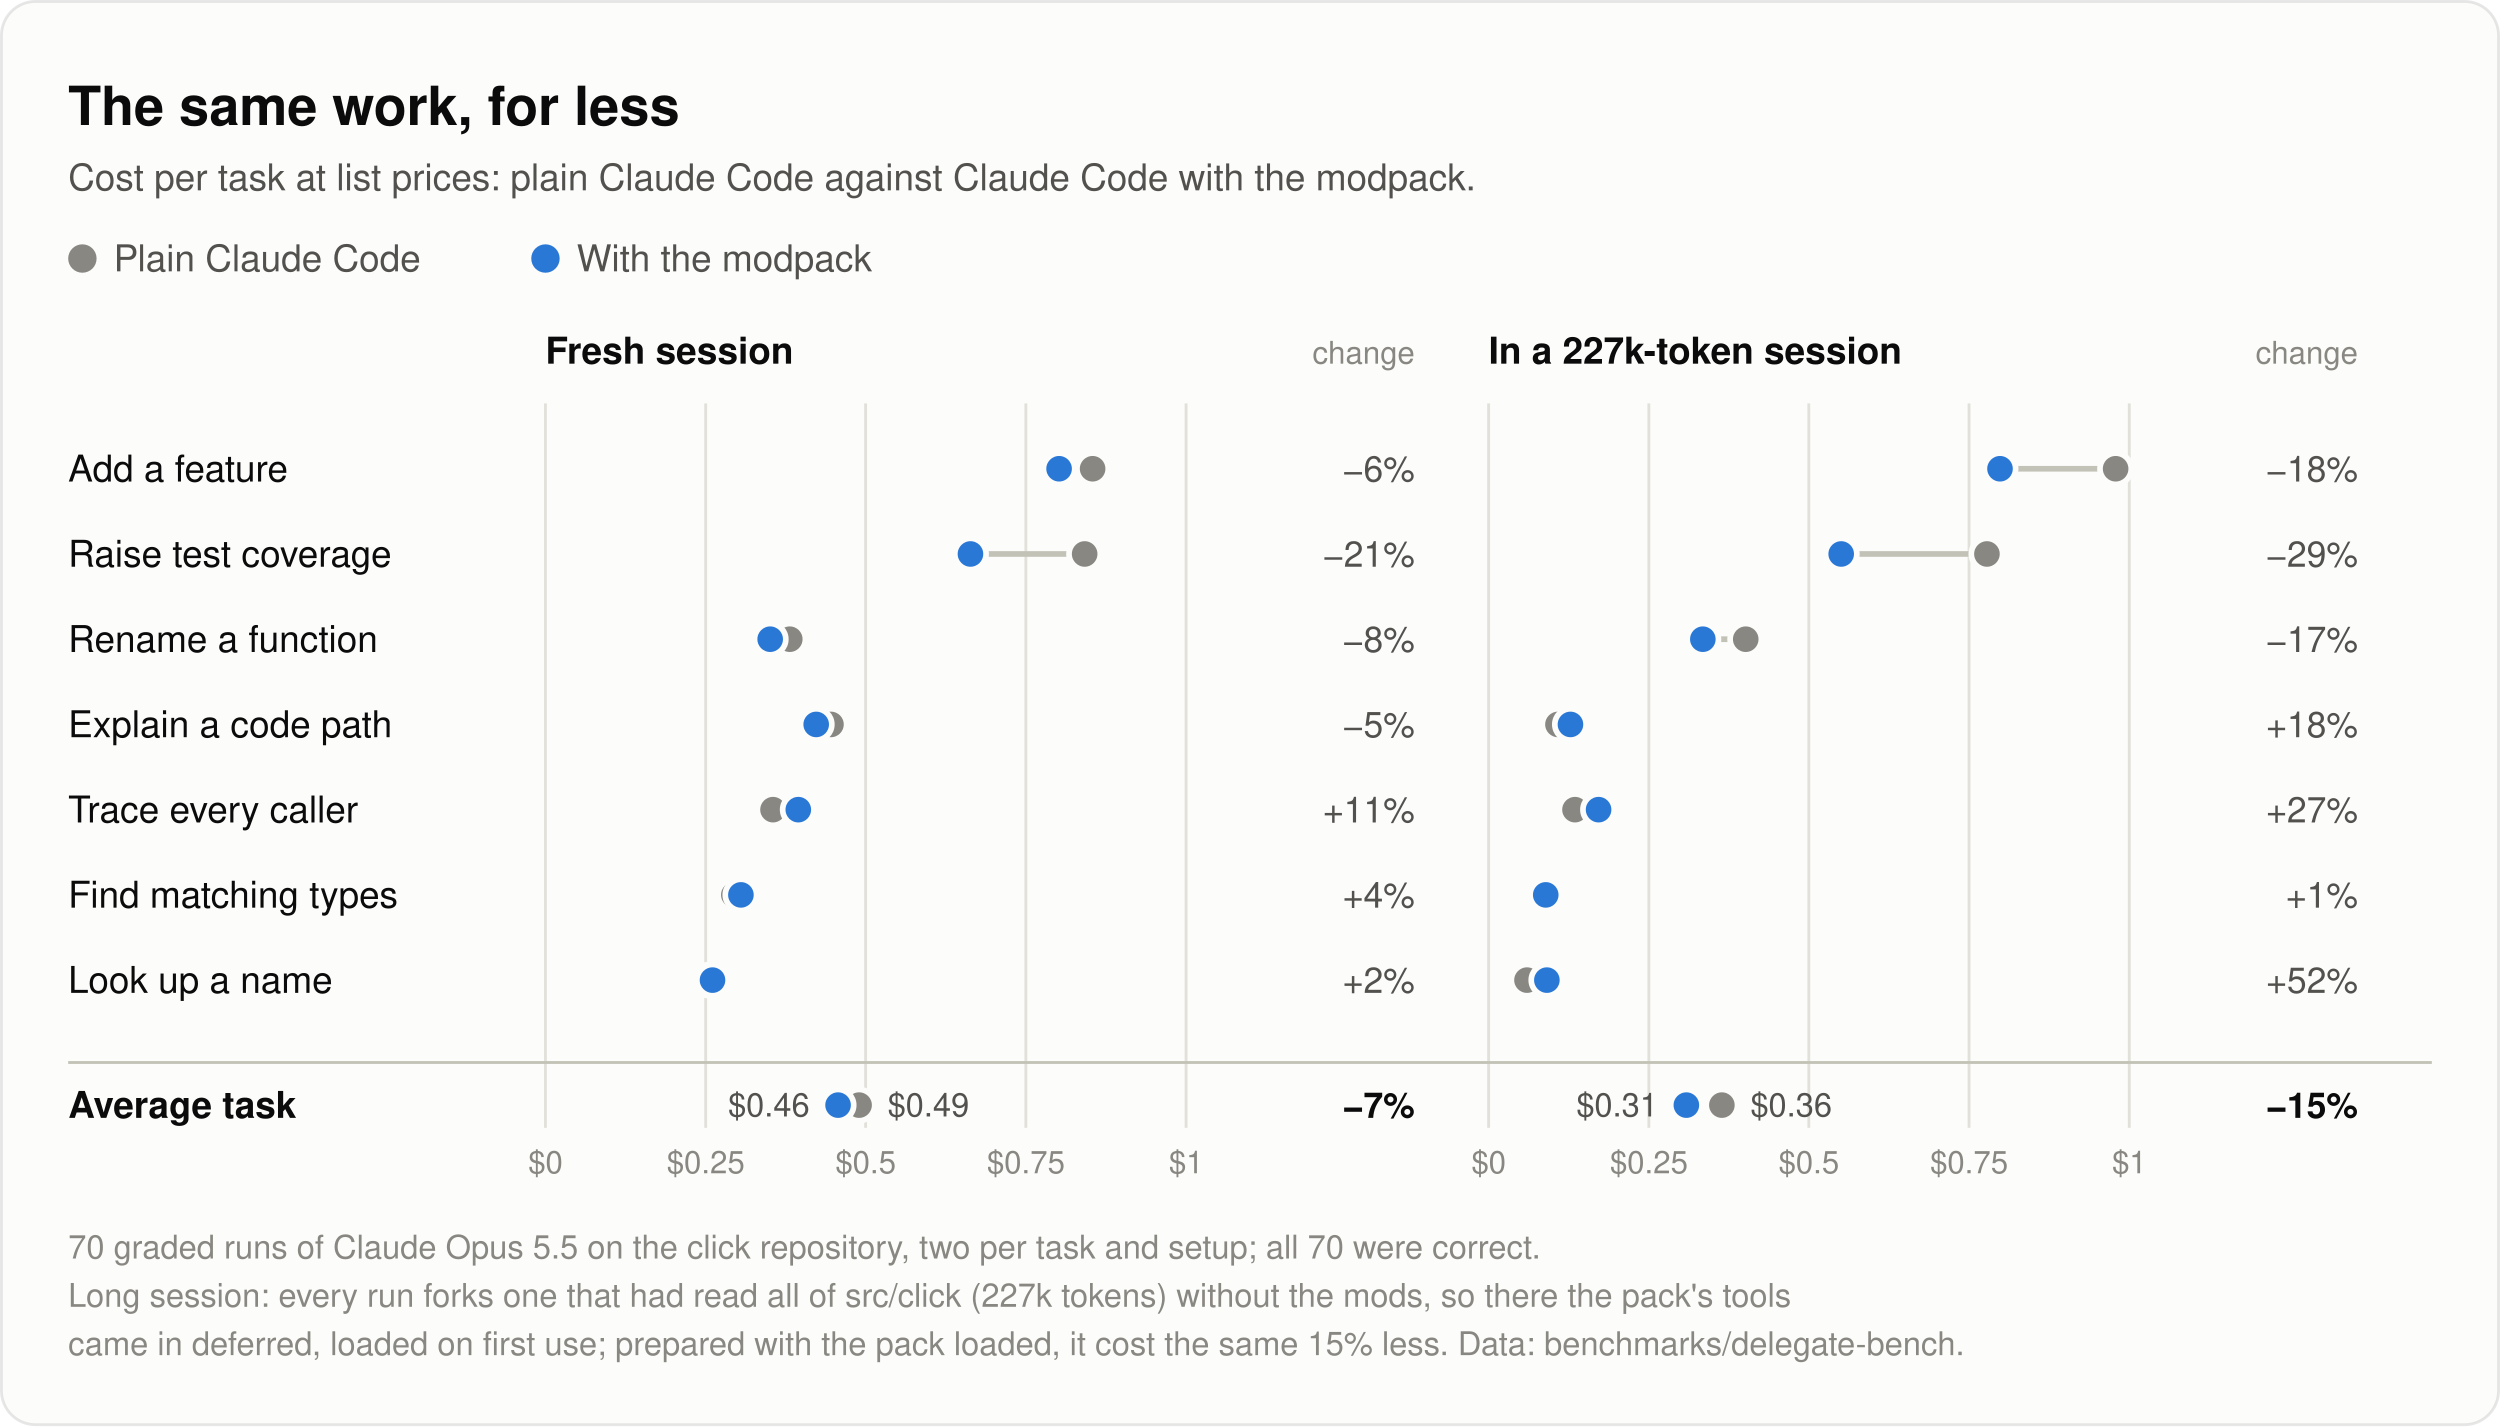
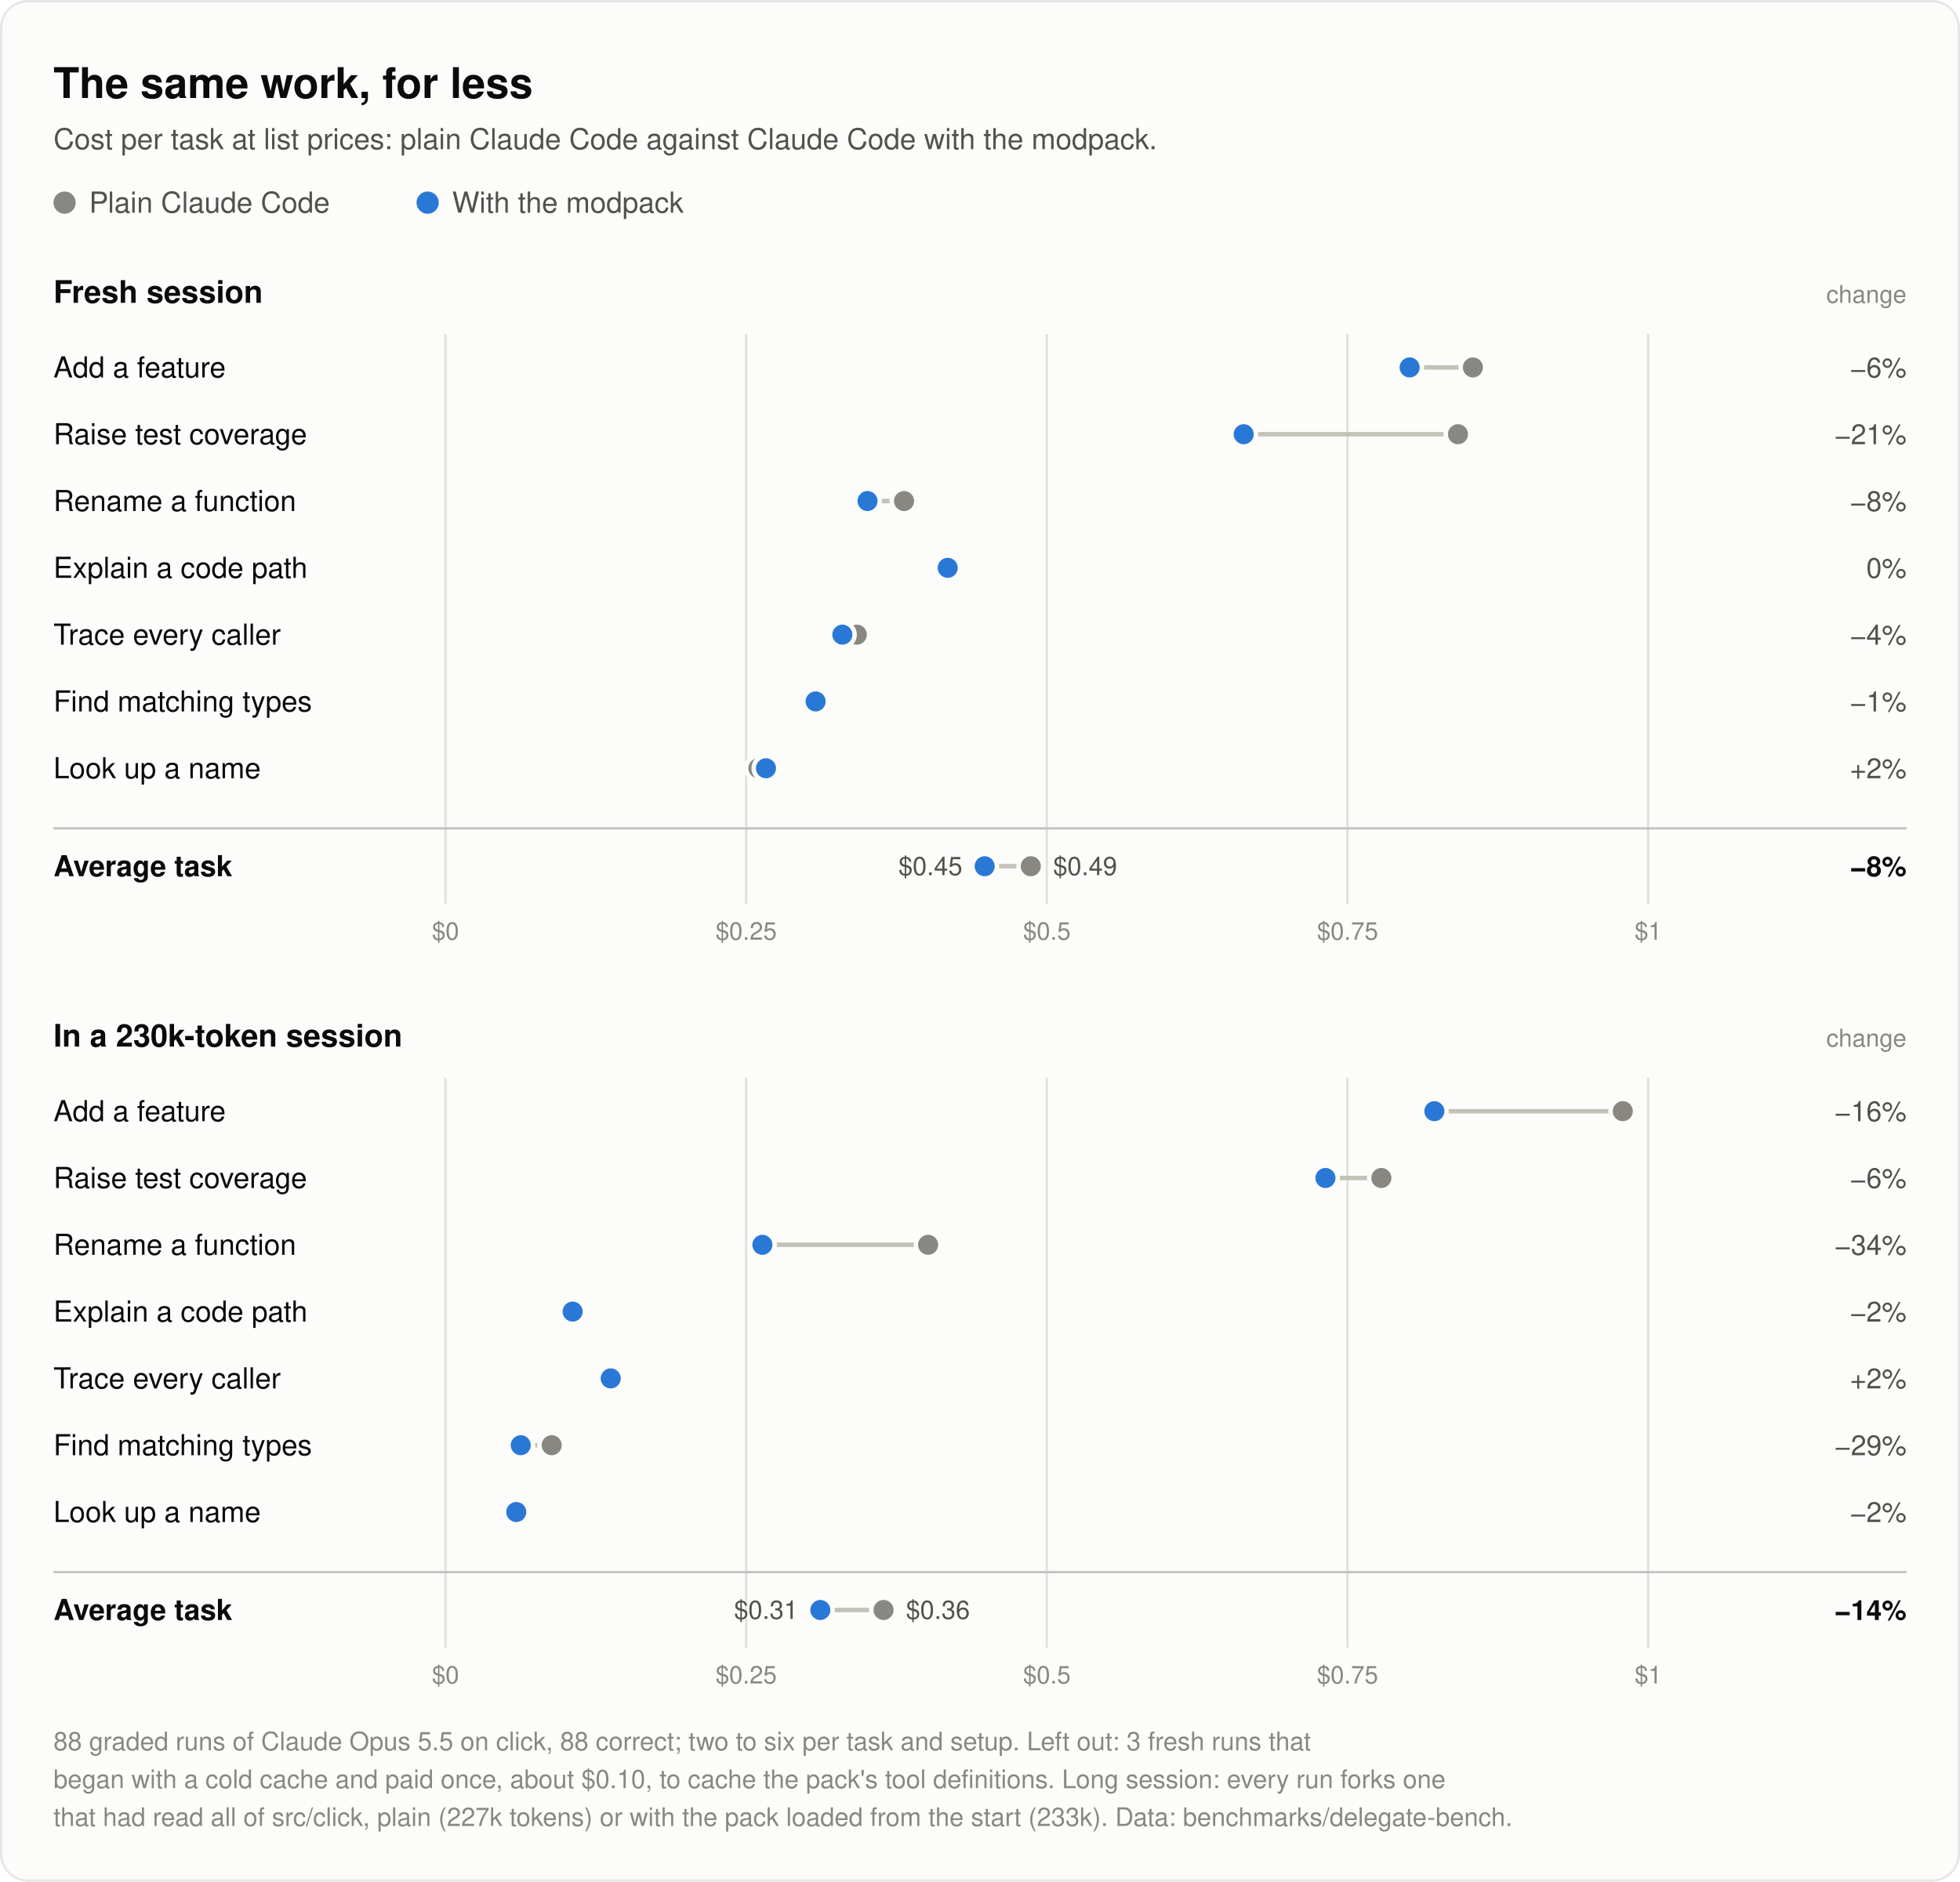
- <svg xmlns="http://www.w3.org/2000/svg" width="880" height="502" viewBox="0 0 880 502" role="img" font-family="-apple-system, BlinkMacSystemFont, 'Segoe UI', Helvetica, Arial, sans-serif">
-   <rect x="0.5" y="0.5" width="879" height="501" rx="12" fill="#fcfcfb" stroke="rgba(11,11,11,0.10)" />
+ <svg xmlns="http://www.w3.org/2000/svg" width="880" height="845" viewBox="0 0 880 845" role="img" font-family="-apple-system, BlinkMacSystemFont, 'Segoe UI', Helvetica, Arial, sans-serif">
+   <rect x="0.5" y="0.5" width="879" height="844" rx="12" fill="#fcfcfb" stroke="rgba(11,11,11,0.10)" />
  <text x="24.0" y="44.0" font-size="19" font-weight="600" fill="#0b0b0b" text-anchor="start">The same work, for less</text>
  <text x="24.0" y="67.0" font-size="13" font-weight="400" fill="#52514e" text-anchor="start">Cost per task at list prices: plain Claude Code against Claude Code with the modpack.</text>
  <circle cx="29" cy="91" r="5" fill="#898781" />
  <text x="40.0" y="95.5" font-size="13" font-weight="400" fill="#52514e" text-anchor="start">Plain Claude Code</text>
  <circle cx="192.0" cy="91" r="5" fill="#2a78d6" />
  <text x="203.0" y="95.5" font-size="13" font-weight="400" fill="#52514e" text-anchor="start">With the modpack</text>
-   <text x="192.0" y="128.0" font-size="13" font-weight="600" fill="#0b0b0b" text-anchor="start">Fresh session</text>
-   <text x="498.0" y="128.0" font-size="11" font-weight="400" fill="#898781" text-anchor="end">change</text>
-   <line x1="192.0" y1="142" x2="192.0" y2="397.0" stroke="#e1e0d9" stroke-width="1" />
-   <text x="192.0" y="413.0" font-size="11" font-weight="400" fill="#898781" text-anchor="middle" style="font-variant-numeric: tabular-nums">$0</text>
-   <line x1="248.4" y1="142" x2="248.4" y2="397.0" stroke="#e1e0d9" stroke-width="1" />
-   <text x="248.4" y="413.0" font-size="11" font-weight="400" fill="#898781" text-anchor="middle" style="font-variant-numeric: tabular-nums">$0.25</text>
-   <line x1="304.7" y1="142" x2="304.7" y2="397.0" stroke="#e1e0d9" stroke-width="1" />
-   <text x="304.7" y="413.0" font-size="11" font-weight="400" fill="#898781" text-anchor="middle" style="font-variant-numeric: tabular-nums">$0.5</text>
-   <line x1="361.1" y1="142" x2="361.1" y2="397.0" stroke="#e1e0d9" stroke-width="1" />
-   <text x="361.1" y="413.0" font-size="11" font-weight="400" fill="#898781" text-anchor="middle" style="font-variant-numeric: tabular-nums">$0.75</text>
-   <line x1="417.5" y1="142" x2="417.5" y2="397.0" stroke="#e1e0d9" stroke-width="1" />
-   <text x="417.5" y="413.0" font-size="11" font-weight="400" fill="#898781" text-anchor="middle" style="font-variant-numeric: tabular-nums">$1</text>
-   <line x1="384.6" y1="165.0" x2="372.8" y2="165.0" stroke="#c3c2b7" stroke-width="2" stroke-linecap="round" />
-   <circle cx="384.6" cy="165.0" r="5.5" fill="#898781" stroke="#fcfcfb" stroke-width="2" />
-   <circle cx="372.8" cy="165.0" r="5.5" fill="#2a78d6" stroke="#fcfcfb" stroke-width="2" />
-   <text x="498.0" y="169.5" font-size="12.5" font-weight="400" fill="#52514e" text-anchor="end" style="font-variant-numeric: tabular-nums">−6%</text>
-   <line x1="381.8" y1="195.0" x2="341.6" y2="195.0" stroke="#c3c2b7" stroke-width="2" stroke-linecap="round" />
-   <circle cx="381.8" cy="195.0" r="5.5" fill="#898781" stroke="#fcfcfb" stroke-width="2" />
-   <circle cx="341.6" cy="195.0" r="5.5" fill="#2a78d6" stroke="#fcfcfb" stroke-width="2" />
-   <text x="498.0" y="199.5" font-size="12.5" font-weight="400" fill="#52514e" text-anchor="end" style="font-variant-numeric: tabular-nums">−21%</text>
-   <line x1="278.0" y1="225.0" x2="271.1" y2="225.0" stroke="#c3c2b7" stroke-width="2" stroke-linecap="round" />
-   <circle cx="278.0" cy="225.0" r="5.5" fill="#898781" stroke="#fcfcfb" stroke-width="2" />
-   <circle cx="271.1" cy="225.0" r="5.5" fill="#2a78d6" stroke="#fcfcfb" stroke-width="2" />
-   <text x="498.0" y="229.5" font-size="12.5" font-weight="400" fill="#52514e" text-anchor="end" style="font-variant-numeric: tabular-nums">−8%</text>
-   <line x1="292.5" y1="255.0" x2="287.3" y2="255.0" stroke="#c3c2b7" stroke-width="2" stroke-linecap="round" />
-   <circle cx="292.5" cy="255.0" r="5.5" fill="#898781" stroke="#fcfcfb" stroke-width="2" />
-   <circle cx="287.3" cy="255.0" r="5.5" fill="#2a78d6" stroke="#fcfcfb" stroke-width="2" />
-   <text x="498.0" y="259.5" font-size="12.5" font-weight="400" fill="#52514e" text-anchor="end" style="font-variant-numeric: tabular-nums">−5%</text>
-   <line x1="272.1" y1="285.0" x2="281.0" y2="285.0" stroke="#c3c2b7" stroke-width="2" stroke-linecap="round" />
-   <circle cx="272.1" cy="285.0" r="5.5" fill="#898781" stroke="#fcfcfb" stroke-width="2" />
-   <circle cx="281.0" cy="285.0" r="5.5" fill="#2a78d6" stroke="#fcfcfb" stroke-width="2" />
-   <text x="498.0" y="289.5" font-size="12.5" font-weight="400" fill="#52514e" text-anchor="end" style="font-variant-numeric: tabular-nums">+11%</text>
-   <line x1="258.3" y1="315.0" x2="260.8" y2="315.0" stroke="#c3c2b7" stroke-width="2" stroke-linecap="round" />
-   <circle cx="258.3" cy="315.0" r="5.5" fill="#898781" stroke="#fcfcfb" stroke-width="2" />
-   <circle cx="260.8" cy="315.0" r="5.5" fill="#2a78d6" stroke="#fcfcfb" stroke-width="2" />
-   <text x="498.0" y="319.5" font-size="12.5" font-weight="400" fill="#52514e" text-anchor="end" style="font-variant-numeric: tabular-nums">+4%</text>
-   <line x1="249.8" y1="345.0" x2="250.8" y2="345.0" stroke="#c3c2b7" stroke-width="2" stroke-linecap="round" />
-   <circle cx="249.8" cy="345.0" r="5.5" fill="#898781" stroke="#fcfcfb" stroke-width="2" />
-   <circle cx="250.8" cy="345.0" r="5.5" fill="#2a78d6" stroke="#fcfcfb" stroke-width="2" />
-   <text x="498.0" y="349.5" font-size="12.5" font-weight="400" fill="#52514e" text-anchor="end" style="font-variant-numeric: tabular-nums">+2%</text>
-   <line x1="302.4" y1="389.0" x2="295.0" y2="389.0" stroke="#c3c2b7" stroke-width="2" stroke-linecap="round" />
-   <circle cx="302.4" cy="389.0" r="5.5" fill="#898781" stroke="#fcfcfb" stroke-width="2" />
-   <circle cx="295.0" cy="389.0" r="5.5" fill="#2a78d6" stroke="#fcfcfb" stroke-width="2" />
-   <text x="498.0" y="393.5" font-size="12.5" font-weight="600" fill="#0b0b0b" text-anchor="end" style="font-variant-numeric: tabular-nums">−7%</text>
-   <text x="285.0" y="393.0" font-size="11.5" font-weight="400" fill="#52514e" text-anchor="end" style="font-variant-numeric: tabular-nums">$0.46</text>
-   <text x="312.4" y="393.0" font-size="11.5" font-weight="400" fill="#52514e" text-anchor="start" style="font-variant-numeric: tabular-nums">$0.49</text>
-   <text x="524.0" y="128.0" font-size="13" font-weight="600" fill="#0b0b0b" text-anchor="start">In a 227k-token session</text>
-   <text x="830.0" y="128.0" font-size="11" font-weight="400" fill="#898781" text-anchor="end">change</text>
-   <line x1="524.0" y1="142" x2="524.0" y2="397.0" stroke="#e1e0d9" stroke-width="1" />
-   <text x="524.0" y="413.0" font-size="11" font-weight="400" fill="#898781" text-anchor="middle" style="font-variant-numeric: tabular-nums">$0</text>
-   <line x1="580.4" y1="142" x2="580.4" y2="397.0" stroke="#e1e0d9" stroke-width="1" />
-   <text x="580.4" y="413.0" font-size="11" font-weight="400" fill="#898781" text-anchor="middle" style="font-variant-numeric: tabular-nums">$0.25</text>
-   <line x1="636.7" y1="142" x2="636.7" y2="397.0" stroke="#e1e0d9" stroke-width="1" />
-   <text x="636.7" y="413.0" font-size="11" font-weight="400" fill="#898781" text-anchor="middle" style="font-variant-numeric: tabular-nums">$0.5</text>
-   <line x1="693.1" y1="142" x2="693.1" y2="397.0" stroke="#e1e0d9" stroke-width="1" />
-   <text x="693.1" y="413.0" font-size="11" font-weight="400" fill="#898781" text-anchor="middle" style="font-variant-numeric: tabular-nums">$0.75</text>
-   <line x1="749.5" y1="142" x2="749.5" y2="397.0" stroke="#e1e0d9" stroke-width="1" />
-   <text x="749.5" y="413.0" font-size="11" font-weight="400" fill="#898781" text-anchor="middle" style="font-variant-numeric: tabular-nums">$1</text>
-   <line x1="744.7" y1="165.0" x2="704.0" y2="165.0" stroke="#c3c2b7" stroke-width="2" stroke-linecap="round" />
-   <circle cx="744.7" cy="165.0" r="5.5" fill="#898781" stroke="#fcfcfb" stroke-width="2" />
-   <circle cx="704.0" cy="165.0" r="5.5" fill="#2a78d6" stroke="#fcfcfb" stroke-width="2" />
-   <text x="830.0" y="169.5" font-size="12.5" font-weight="400" fill="#52514e" text-anchor="end" style="font-variant-numeric: tabular-nums">−18%</text>
-   <line x1="699.4" y1="195.0" x2="648.1" y2="195.0" stroke="#c3c2b7" stroke-width="2" stroke-linecap="round" />
-   <circle cx="699.4" cy="195.0" r="5.5" fill="#898781" stroke="#fcfcfb" stroke-width="2" />
-   <circle cx="648.1" cy="195.0" r="5.5" fill="#2a78d6" stroke="#fcfcfb" stroke-width="2" />
-   <text x="830.0" y="199.5" font-size="12.5" font-weight="400" fill="#52514e" text-anchor="end" style="font-variant-numeric: tabular-nums">−29%</text>
-   <line x1="614.5" y1="225.0" x2="599.4" y2="225.0" stroke="#c3c2b7" stroke-width="2" stroke-linecap="round" />
-   <circle cx="614.5" cy="225.0" r="5.5" fill="#898781" stroke="#fcfcfb" stroke-width="2" />
-   <circle cx="599.4" cy="225.0" r="5.5" fill="#2a78d6" stroke="#fcfcfb" stroke-width="2" />
-   <text x="830.0" y="229.5" font-size="12.5" font-weight="400" fill="#52514e" text-anchor="end" style="font-variant-numeric: tabular-nums">−17%</text>
-   <line x1="548.4" y1="255.0" x2="552.8" y2="255.0" stroke="#c3c2b7" stroke-width="2" stroke-linecap="round" />
-   <circle cx="548.4" cy="255.0" r="5.5" fill="#898781" stroke="#fcfcfb" stroke-width="2" />
-   <circle cx="552.8" cy="255.0" r="5.5" fill="#2a78d6" stroke="#fcfcfb" stroke-width="2" />
-   <text x="830.0" y="259.5" font-size="12.5" font-weight="400" fill="#52514e" text-anchor="end" style="font-variant-numeric: tabular-nums">+18%</text>
-   <line x1="554.4" y1="285.0" x2="562.7" y2="285.0" stroke="#c3c2b7" stroke-width="2" stroke-linecap="round" />
-   <circle cx="554.4" cy="285.0" r="5.5" fill="#898781" stroke="#fcfcfb" stroke-width="2" />
-   <circle cx="562.7" cy="285.0" r="5.5" fill="#2a78d6" stroke="#fcfcfb" stroke-width="2" />
-   <text x="830.0" y="289.5" font-size="12.5" font-weight="400" fill="#52514e" text-anchor="end" style="font-variant-numeric: tabular-nums">+27%</text>
-   <line x1="543.9" y1="315.0" x2="544.1" y2="315.0" stroke="#c3c2b7" stroke-width="2" stroke-linecap="round" />
-   <circle cx="543.9" cy="315.0" r="5.5" fill="#898781" stroke="#fcfcfb" stroke-width="2" />
-   <circle cx="544.1" cy="315.0" r="5.5" fill="#2a78d6" stroke="#fcfcfb" stroke-width="2" />
-   <text x="830.0" y="319.5" font-size="12.5" font-weight="400" fill="#52514e" text-anchor="end" style="font-variant-numeric: tabular-nums">+1%</text>
-   <line x1="537.5" y1="345.0" x2="544.5" y2="345.0" stroke="#c3c2b7" stroke-width="2" stroke-linecap="round" />
-   <circle cx="537.5" cy="345.0" r="5.5" fill="#898781" stroke="#fcfcfb" stroke-width="2" />
-   <circle cx="544.5" cy="345.0" r="5.5" fill="#2a78d6" stroke="#fcfcfb" stroke-width="2" />
-   <text x="830.0" y="349.5" font-size="12.5" font-weight="400" fill="#52514e" text-anchor="end" style="font-variant-numeric: tabular-nums">+52%</text>
-   <line x1="606.1" y1="389.0" x2="593.6" y2="389.0" stroke="#c3c2b7" stroke-width="2" stroke-linecap="round" />
-   <circle cx="606.1" cy="389.0" r="5.5" fill="#898781" stroke="#fcfcfb" stroke-width="2" />
-   <circle cx="593.6" cy="389.0" r="5.5" fill="#2a78d6" stroke="#fcfcfb" stroke-width="2" />
-   <text x="830.0" y="393.5" font-size="12.5" font-weight="600" fill="#0b0b0b" text-anchor="end" style="font-variant-numeric: tabular-nums">−15%</text>
-   <text x="583.6" y="393.0" font-size="11.5" font-weight="400" fill="#52514e" text-anchor="end" style="font-variant-numeric: tabular-nums">$0.31</text>
-   <text x="616.1" y="393.0" font-size="11.5" font-weight="400" fill="#52514e" text-anchor="start" style="font-variant-numeric: tabular-nums">$0.36</text>
+   <text x="24.0" y="136.0" font-size="14" font-weight="600" fill="#0b0b0b" text-anchor="start">Fresh session</text>
+   <text x="856.0" y="136.0" font-size="11" font-weight="400" fill="#898781" text-anchor="end">change</text>
+   <line x1="200.0" y1="150" x2="200.0" y2="406" stroke="#e1e0d9" stroke-width="1" />
+   <text x="200.0" y="422.0" font-size="11" font-weight="400" fill="#898781" text-anchor="middle" style="font-variant-numeric: tabular-nums">$0</text>
+   <line x1="335.0" y1="150" x2="335.0" y2="406" stroke="#e1e0d9" stroke-width="1" />
+   <text x="335.0" y="422.0" font-size="11" font-weight="400" fill="#898781" text-anchor="middle" style="font-variant-numeric: tabular-nums">$0.25</text>
+   <line x1="470.0" y1="150" x2="470.0" y2="406" stroke="#e1e0d9" stroke-width="1" />
+   <text x="470.0" y="422.0" font-size="11" font-weight="400" fill="#898781" text-anchor="middle" style="font-variant-numeric: tabular-nums">$0.5</text>
+   <line x1="605.0" y1="150" x2="605.0" y2="406" stroke="#e1e0d9" stroke-width="1" />
+   <text x="605.0" y="422.0" font-size="11" font-weight="400" fill="#898781" text-anchor="middle" style="font-variant-numeric: tabular-nums">$0.75</text>
+   <line x1="740.0" y1="150" x2="740.0" y2="406" stroke="#e1e0d9" stroke-width="1" />
+   <text x="740.0" y="422.0" font-size="11" font-weight="400" fill="#898781" text-anchor="middle" style="font-variant-numeric: tabular-nums">$1</text>
+   <line x1="24" y1="372.0" x2="856" y2="372.0" stroke="#c3c2b7" stroke-width="1" />
  <text x="24.0" y="169.5" font-size="13" font-weight="400" fill="#0b0b0b" text-anchor="start">Add a feature</text>
+   <line x1="661.3" y1="165.0" x2="632.9" y2="165.0" stroke="#c3c2b7" stroke-width="2" stroke-linecap="round" />
+   <circle cx="661.3" cy="165.0" r="5.5" fill="#898781" stroke="#fcfcfb" stroke-width="2" />
+   <circle cx="632.9" cy="165.0" r="5.5" fill="#2a78d6" stroke="#fcfcfb" stroke-width="2" />
+   <text x="856.0" y="169.5" font-size="12.5" font-weight="400" fill="#52514e" text-anchor="end" style="font-variant-numeric: tabular-nums">−6%</text>
  <text x="24.0" y="199.5" font-size="13" font-weight="400" fill="#0b0b0b" text-anchor="start">Raise test coverage</text>
+   <line x1="654.6" y1="195.0" x2="558.4" y2="195.0" stroke="#c3c2b7" stroke-width="2" stroke-linecap="round" />
+   <circle cx="654.6" cy="195.0" r="5.5" fill="#898781" stroke="#fcfcfb" stroke-width="2" />
+   <circle cx="558.4" cy="195.0" r="5.5" fill="#2a78d6" stroke="#fcfcfb" stroke-width="2" />
+   <text x="856.0" y="199.5" font-size="12.5" font-weight="400" fill="#52514e" text-anchor="end" style="font-variant-numeric: tabular-nums">−21%</text>
  <text x="24.0" y="229.5" font-size="13" font-weight="400" fill="#0b0b0b" text-anchor="start">Rename a function</text>
+   <line x1="405.9" y1="225.0" x2="389.5" y2="225.0" stroke="#c3c2b7" stroke-width="2" stroke-linecap="round" />
+   <circle cx="405.9" cy="225.0" r="5.5" fill="#898781" stroke="#fcfcfb" stroke-width="2" />
+   <circle cx="389.5" cy="225.0" r="5.5" fill="#2a78d6" stroke="#fcfcfb" stroke-width="2" />
+   <text x="856.0" y="229.5" font-size="12.5" font-weight="400" fill="#52514e" text-anchor="end" style="font-variant-numeric: tabular-nums">−8%</text>
  <text x="24.0" y="259.5" font-size="13" font-weight="400" fill="#0b0b0b" text-anchor="start">Explain a code path</text>
+   <line x1="425.2" y1="255.0" x2="425.5" y2="255.0" stroke="#c3c2b7" stroke-width="2" stroke-linecap="round" />
+   <circle cx="425.2" cy="255.0" r="5.5" fill="#898781" stroke="#fcfcfb" stroke-width="2" />
+   <circle cx="425.5" cy="255.0" r="5.5" fill="#2a78d6" stroke="#fcfcfb" stroke-width="2" />
+   <text x="856.0" y="259.5" font-size="12.5" font-weight="400" fill="#52514e" text-anchor="end" style="font-variant-numeric: tabular-nums">0%</text>
  <text x="24.0" y="289.5" font-size="13" font-weight="400" fill="#0b0b0b" text-anchor="start">Trace every caller</text>
+   <line x1="384.7" y1="285.0" x2="378.2" y2="285.0" stroke="#c3c2b7" stroke-width="2" stroke-linecap="round" />
+   <circle cx="384.7" cy="285.0" r="5.5" fill="#898781" stroke="#fcfcfb" stroke-width="2" />
+   <circle cx="378.2" cy="285.0" r="5.5" fill="#2a78d6" stroke="#fcfcfb" stroke-width="2" />
+   <text x="856.0" y="289.5" font-size="12.5" font-weight="400" fill="#52514e" text-anchor="end" style="font-variant-numeric: tabular-nums">−4%</text>
  <text x="24.0" y="319.5" font-size="13" font-weight="400" fill="#0b0b0b" text-anchor="start">Find matching types</text>
+   <line x1="367.4" y1="315.0" x2="366.2" y2="315.0" stroke="#c3c2b7" stroke-width="2" stroke-linecap="round" />
+   <circle cx="367.4" cy="315.0" r="5.5" fill="#898781" stroke="#fcfcfb" stroke-width="2" />
+   <circle cx="366.2" cy="315.0" r="5.5" fill="#2a78d6" stroke="#fcfcfb" stroke-width="2" />
+   <text x="856.0" y="319.5" font-size="12.5" font-weight="400" fill="#52514e" text-anchor="end" style="font-variant-numeric: tabular-nums">−1%</text>
  <text x="24.0" y="349.5" font-size="13" font-weight="400" fill="#0b0b0b" text-anchor="start">Look up a name</text>
-   <line x1="24" y1="374.0" x2="856" y2="374.0" stroke="#c3c2b7" stroke-width="1" />
+   <line x1="340.5" y1="345.0" x2="343.9" y2="345.0" stroke="#c3c2b7" stroke-width="2" stroke-linecap="round" />
+   <circle cx="340.5" cy="345.0" r="5.5" fill="#898781" stroke="#fcfcfb" stroke-width="2" />
+   <circle cx="343.9" cy="345.0" r="5.5" fill="#2a78d6" stroke="#fcfcfb" stroke-width="2" />
+   <text x="856.0" y="349.5" font-size="12.5" font-weight="400" fill="#52514e" text-anchor="end" style="font-variant-numeric: tabular-nums">+2%</text>
  <text x="24.0" y="393.5" font-size="13" font-weight="600" fill="#0b0b0b" text-anchor="start">Average task</text>
-   <text x="24.0" y="443.0" font-size="11.5" font-weight="400" fill="#898781" text-anchor="start">70 graded runs of Claude Opus 5.5 on the click repository, two per task and setup; all 70 were correct.</text>
-   <text x="24.0" y="460.0" font-size="11.5" font-weight="400" fill="#898781" text-anchor="start">Long session: every run forks one that had read all of src/click (227k tokens) without the mods, so there the pack's tools</text>
-   <text x="24.0" y="477.0" font-size="11.5" font-weight="400" fill="#898781" text-anchor="start">came in deferred, loaded on first use; prepared with the pack loaded, it cost the same 15% less. Data: benchmarks/delegate-bench.</text>
+   <line x1="462.8" y1="389.0" x2="442.1" y2="389.0" stroke="#c3c2b7" stroke-width="2" stroke-linecap="round" />
+   <circle cx="462.8" cy="389.0" r="5.5" fill="#898781" stroke="#fcfcfb" stroke-width="2" />
+   <circle cx="442.1" cy="389.0" r="5.5" fill="#2a78d6" stroke="#fcfcfb" stroke-width="2" />
+   <text x="856.0" y="393.5" font-size="12.5" font-weight="600" fill="#0b0b0b" text-anchor="end" style="font-variant-numeric: tabular-nums">−8%</text>
+   <text x="432.1" y="393.0" font-size="11.5" font-weight="400" fill="#52514e" text-anchor="end" style="font-variant-numeric: tabular-nums">$0.45</text>
+   <text x="472.8" y="393.0" font-size="11.5" font-weight="400" fill="#52514e" text-anchor="start" style="font-variant-numeric: tabular-nums">$0.49</text>
+   <text x="24.0" y="470.0" font-size="14" font-weight="600" fill="#0b0b0b" text-anchor="start">In a 230k-token session</text>
+   <text x="856.0" y="470.0" font-size="11" font-weight="400" fill="#898781" text-anchor="end">change</text>
+   <line x1="200.0" y1="484" x2="200.0" y2="740" stroke="#e1e0d9" stroke-width="1" />
+   <text x="200.0" y="756.0" font-size="11" font-weight="400" fill="#898781" text-anchor="middle" style="font-variant-numeric: tabular-nums">$0</text>
+   <line x1="335.0" y1="484" x2="335.0" y2="740" stroke="#e1e0d9" stroke-width="1" />
+   <text x="335.0" y="756.0" font-size="11" font-weight="400" fill="#898781" text-anchor="middle" style="font-variant-numeric: tabular-nums">$0.25</text>
+   <line x1="470.0" y1="484" x2="470.0" y2="740" stroke="#e1e0d9" stroke-width="1" />
+   <text x="470.0" y="756.0" font-size="11" font-weight="400" fill="#898781" text-anchor="middle" style="font-variant-numeric: tabular-nums">$0.5</text>
+   <line x1="605.0" y1="484" x2="605.0" y2="740" stroke="#e1e0d9" stroke-width="1" />
+   <text x="605.0" y="756.0" font-size="11" font-weight="400" fill="#898781" text-anchor="middle" style="font-variant-numeric: tabular-nums">$0.75</text>
+   <line x1="740.0" y1="484" x2="740.0" y2="740" stroke="#e1e0d9" stroke-width="1" />
+   <text x="740.0" y="756.0" font-size="11" font-weight="400" fill="#898781" text-anchor="middle" style="font-variant-numeric: tabular-nums">$1</text>
+   <line x1="24" y1="706.0" x2="856" y2="706.0" stroke="#c3c2b7" stroke-width="1" />
+   <text x="24.0" y="503.5" font-size="13" font-weight="400" fill="#0b0b0b" text-anchor="start">Add a feature</text>
+   <line x1="728.6" y1="499.0" x2="644.0" y2="499.0" stroke="#c3c2b7" stroke-width="2" stroke-linecap="round" />
+   <circle cx="728.6" cy="499.0" r="5.5" fill="#898781" stroke="#fcfcfb" stroke-width="2" />
+   <circle cx="644.0" cy="499.0" r="5.5" fill="#2a78d6" stroke="#fcfcfb" stroke-width="2" />
+   <text x="856.0" y="503.5" font-size="12.5" font-weight="400" fill="#52514e" text-anchor="end" style="font-variant-numeric: tabular-nums">−16%</text>
+   <text x="24.0" y="533.5" font-size="13" font-weight="400" fill="#0b0b0b" text-anchor="start">Raise test coverage</text>
+   <line x1="620.2" y1="529.0" x2="595.1" y2="529.0" stroke="#c3c2b7" stroke-width="2" stroke-linecap="round" />
+   <circle cx="620.2" cy="529.0" r="5.5" fill="#898781" stroke="#fcfcfb" stroke-width="2" />
+   <circle cx="595.1" cy="529.0" r="5.5" fill="#2a78d6" stroke="#fcfcfb" stroke-width="2" />
+   <text x="856.0" y="533.5" font-size="12.5" font-weight="400" fill="#52514e" text-anchor="end" style="font-variant-numeric: tabular-nums">−6%</text>
+   <text x="24.0" y="563.5" font-size="13" font-weight="400" fill="#0b0b0b" text-anchor="start">Rename a function</text>
+   <line x1="416.7" y1="559.0" x2="342.3" y2="559.0" stroke="#c3c2b7" stroke-width="2" stroke-linecap="round" />
+   <circle cx="416.7" cy="559.0" r="5.5" fill="#898781" stroke="#fcfcfb" stroke-width="2" />
+   <circle cx="342.3" cy="559.0" r="5.5" fill="#2a78d6" stroke="#fcfcfb" stroke-width="2" />
+   <text x="856.0" y="563.5" font-size="12.5" font-weight="400" fill="#52514e" text-anchor="end" style="font-variant-numeric: tabular-nums">−34%</text>
+   <text x="24.0" y="593.5" font-size="13" font-weight="400" fill="#0b0b0b" text-anchor="start">Explain a code path</text>
+   <line x1="258.5" y1="589.0" x2="257.1" y2="589.0" stroke="#c3c2b7" stroke-width="2" stroke-linecap="round" />
+   <circle cx="258.5" cy="589.0" r="5.5" fill="#898781" stroke="#fcfcfb" stroke-width="2" />
+   <circle cx="257.1" cy="589.0" r="5.5" fill="#2a78d6" stroke="#fcfcfb" stroke-width="2" />
+   <text x="856.0" y="593.5" font-size="12.5" font-weight="400" fill="#52514e" text-anchor="end" style="font-variant-numeric: tabular-nums">−2%</text>
+   <text x="24.0" y="623.5" font-size="13" font-weight="400" fill="#0b0b0b" text-anchor="start">Trace every caller</text>
+   <line x1="272.9" y1="619.0" x2="274.2" y2="619.0" stroke="#c3c2b7" stroke-width="2" stroke-linecap="round" />
+   <circle cx="272.9" cy="619.0" r="5.5" fill="#898781" stroke="#fcfcfb" stroke-width="2" />
+   <circle cx="274.2" cy="619.0" r="5.5" fill="#2a78d6" stroke="#fcfcfb" stroke-width="2" />
+   <text x="856.0" y="623.5" font-size="12.5" font-weight="400" fill="#52514e" text-anchor="end" style="font-variant-numeric: tabular-nums">+2%</text>
+   <text x="24.0" y="653.5" font-size="13" font-weight="400" fill="#0b0b0b" text-anchor="start">Find matching types</text>
+   <line x1="247.7" y1="649.0" x2="233.8" y2="649.0" stroke="#c3c2b7" stroke-width="2" stroke-linecap="round" />
+   <circle cx="247.7" cy="649.0" r="5.5" fill="#898781" stroke="#fcfcfb" stroke-width="2" />
+   <circle cx="233.8" cy="649.0" r="5.5" fill="#2a78d6" stroke="#fcfcfb" stroke-width="2" />
+   <text x="856.0" y="653.5" font-size="12.5" font-weight="400" fill="#52514e" text-anchor="end" style="font-variant-numeric: tabular-nums">−29%</text>
+   <text x="24.0" y="683.5" font-size="13" font-weight="400" fill="#0b0b0b" text-anchor="start">Look up a name</text>
+   <line x1="232.3" y1="679.0" x2="231.8" y2="679.0" stroke="#c3c2b7" stroke-width="2" stroke-linecap="round" />
+   <circle cx="232.3" cy="679.0" r="5.5" fill="#898781" stroke="#fcfcfb" stroke-width="2" />
+   <circle cx="231.8" cy="679.0" r="5.5" fill="#2a78d6" stroke="#fcfcfb" stroke-width="2" />
+   <text x="856.0" y="683.5" font-size="12.5" font-weight="400" fill="#52514e" text-anchor="end" style="font-variant-numeric: tabular-nums">−2%</text>
+   <text x="24.0" y="727.5" font-size="13" font-weight="600" fill="#0b0b0b" text-anchor="start">Average task</text>
+   <line x1="396.7" y1="723.0" x2="368.3" y2="723.0" stroke="#c3c2b7" stroke-width="2" stroke-linecap="round" />
+   <circle cx="396.7" cy="723.0" r="5.5" fill="#898781" stroke="#fcfcfb" stroke-width="2" />
+   <circle cx="368.3" cy="723.0" r="5.5" fill="#2a78d6" stroke="#fcfcfb" stroke-width="2" />
+   <text x="856.0" y="727.5" font-size="12.5" font-weight="600" fill="#0b0b0b" text-anchor="end" style="font-variant-numeric: tabular-nums">−14%</text>
+   <text x="358.3" y="727.0" font-size="11.5" font-weight="400" fill="#52514e" text-anchor="end" style="font-variant-numeric: tabular-nums">$0.31</text>
+   <text x="406.7" y="727.0" font-size="11.5" font-weight="400" fill="#52514e" text-anchor="start" style="font-variant-numeric: tabular-nums">$0.36</text>
+   <text x="24.0" y="786.0" font-size="11.5" font-weight="400" fill="#898781" text-anchor="start">88 graded runs of Claude Opus 5.5 on click, 88 correct; two to six per task and setup. Left out: 3 fresh runs that</text>
+   <text x="24.0" y="803.0" font-size="11.5" font-weight="400" fill="#898781" text-anchor="start">began with a cold cache and paid once, about $0.10, to cache the pack's tool definitions. Long session: every run forks one</text>
+   <text x="24.0" y="820.0" font-size="11.5" font-weight="400" fill="#898781" text-anchor="start">that had read all of src/click, plain (227k tokens) or with the pack loaded from the start (233k). Data: benchmarks/delegate-bench.</text>
</svg>
